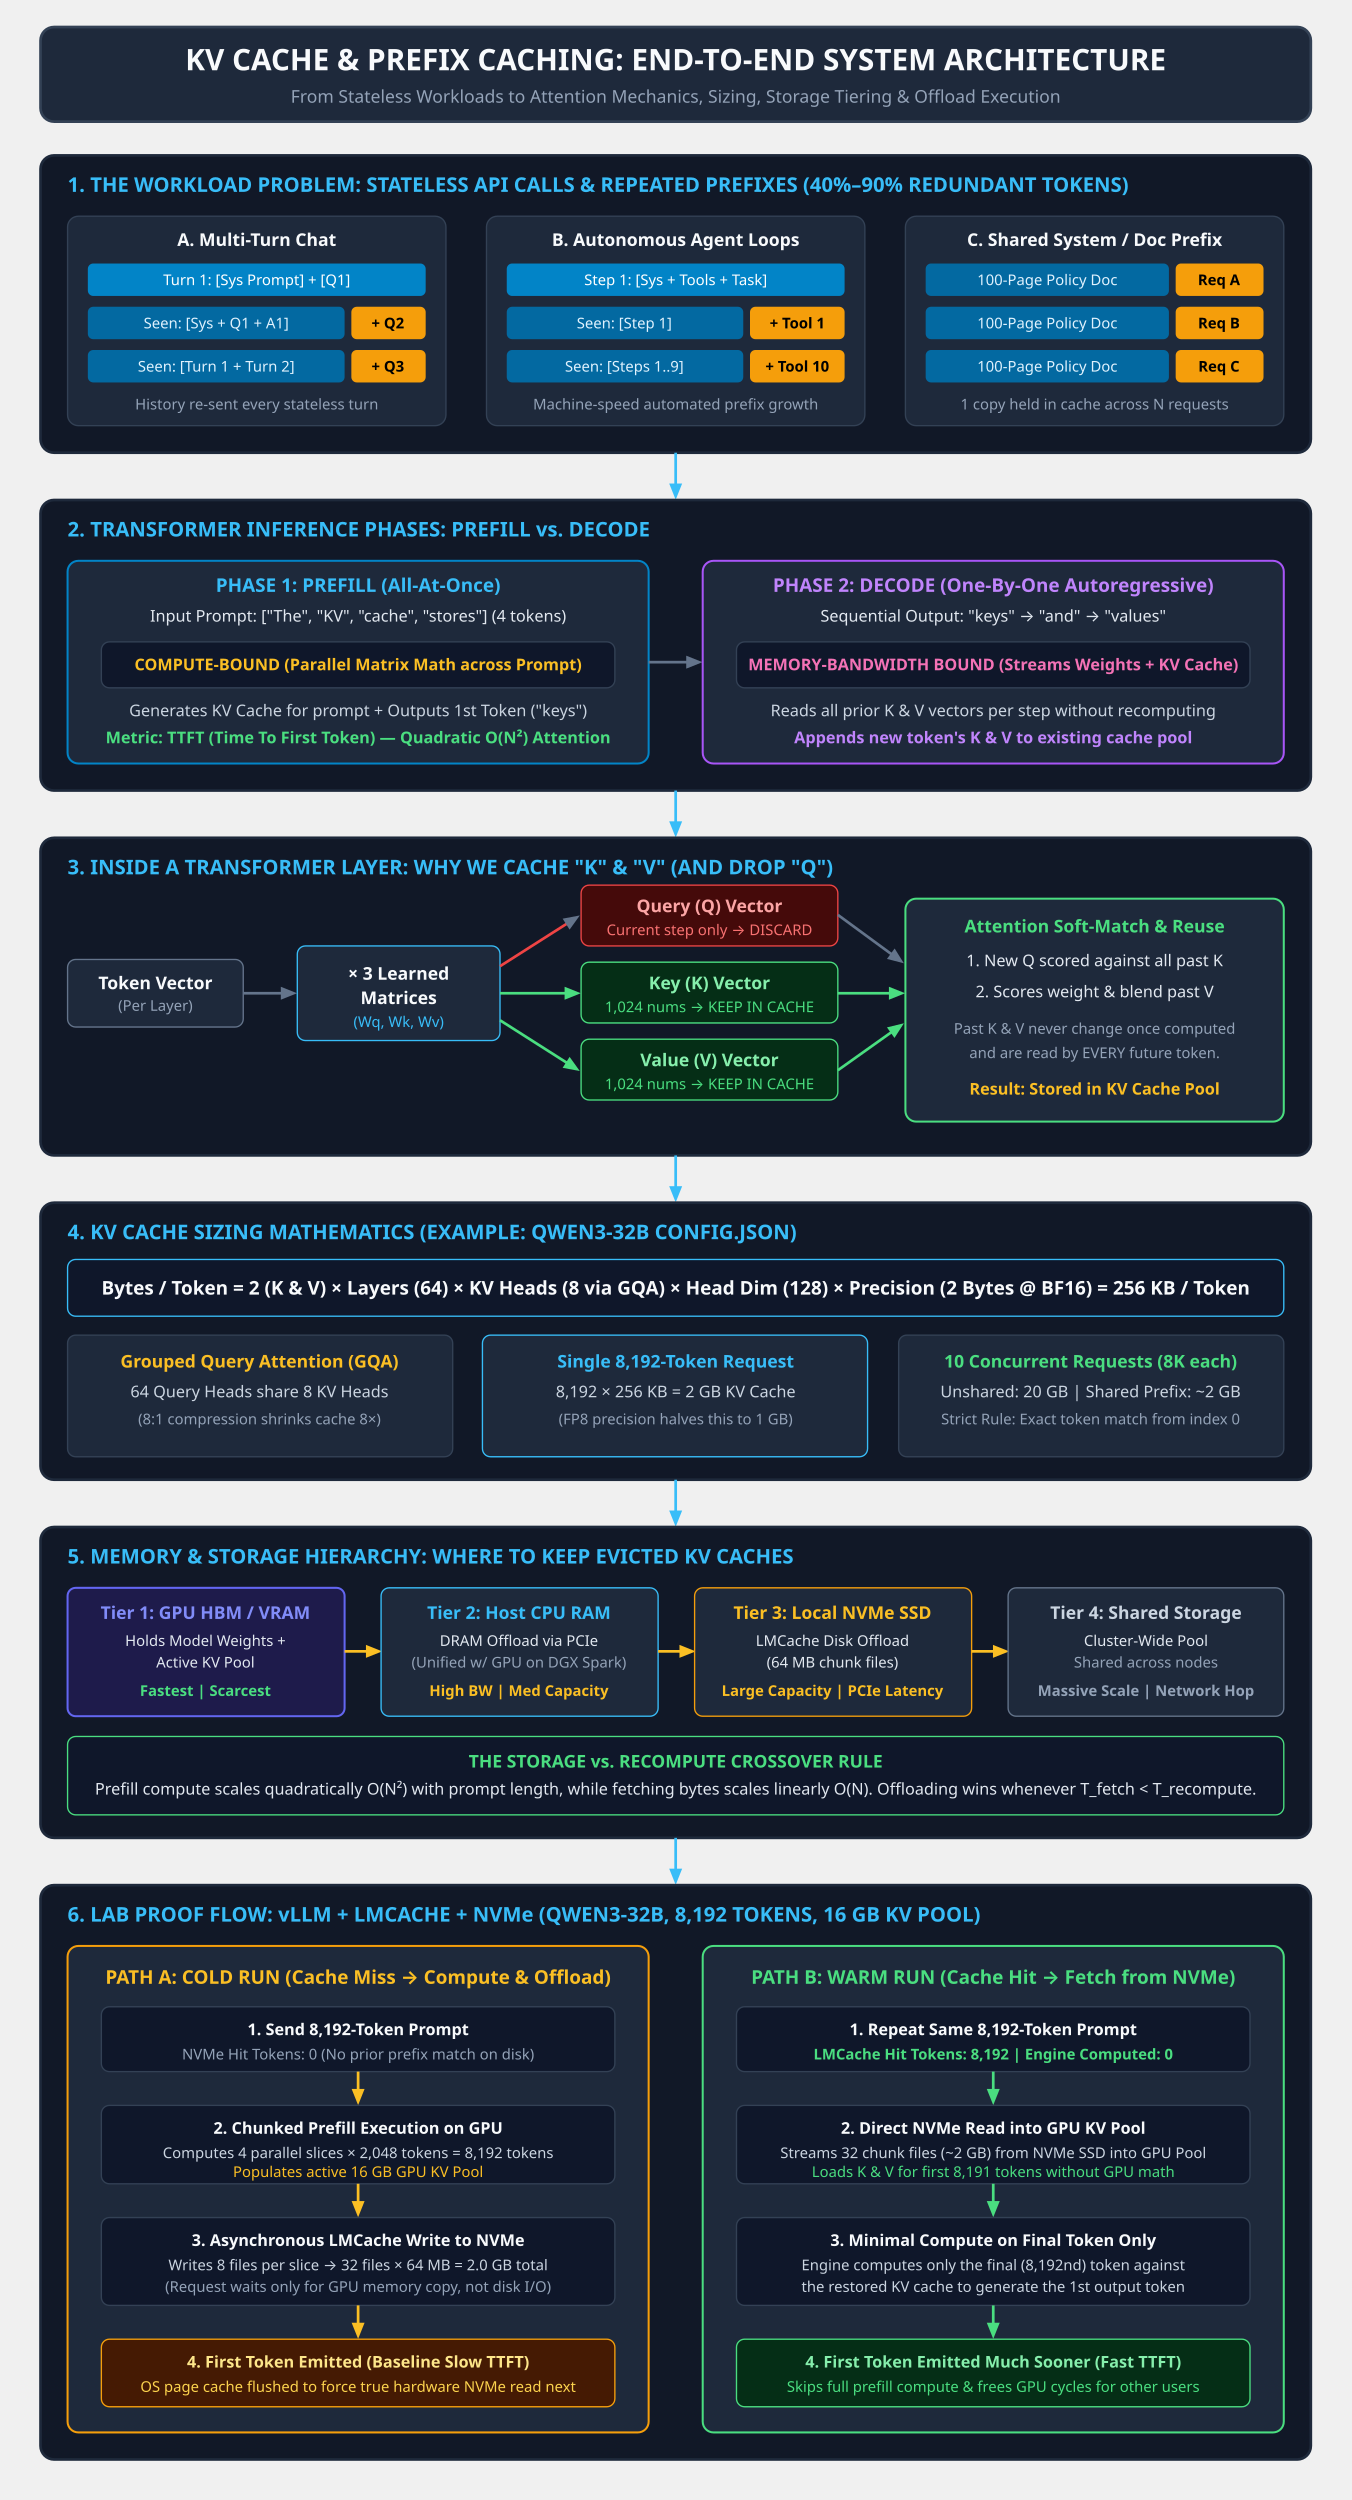
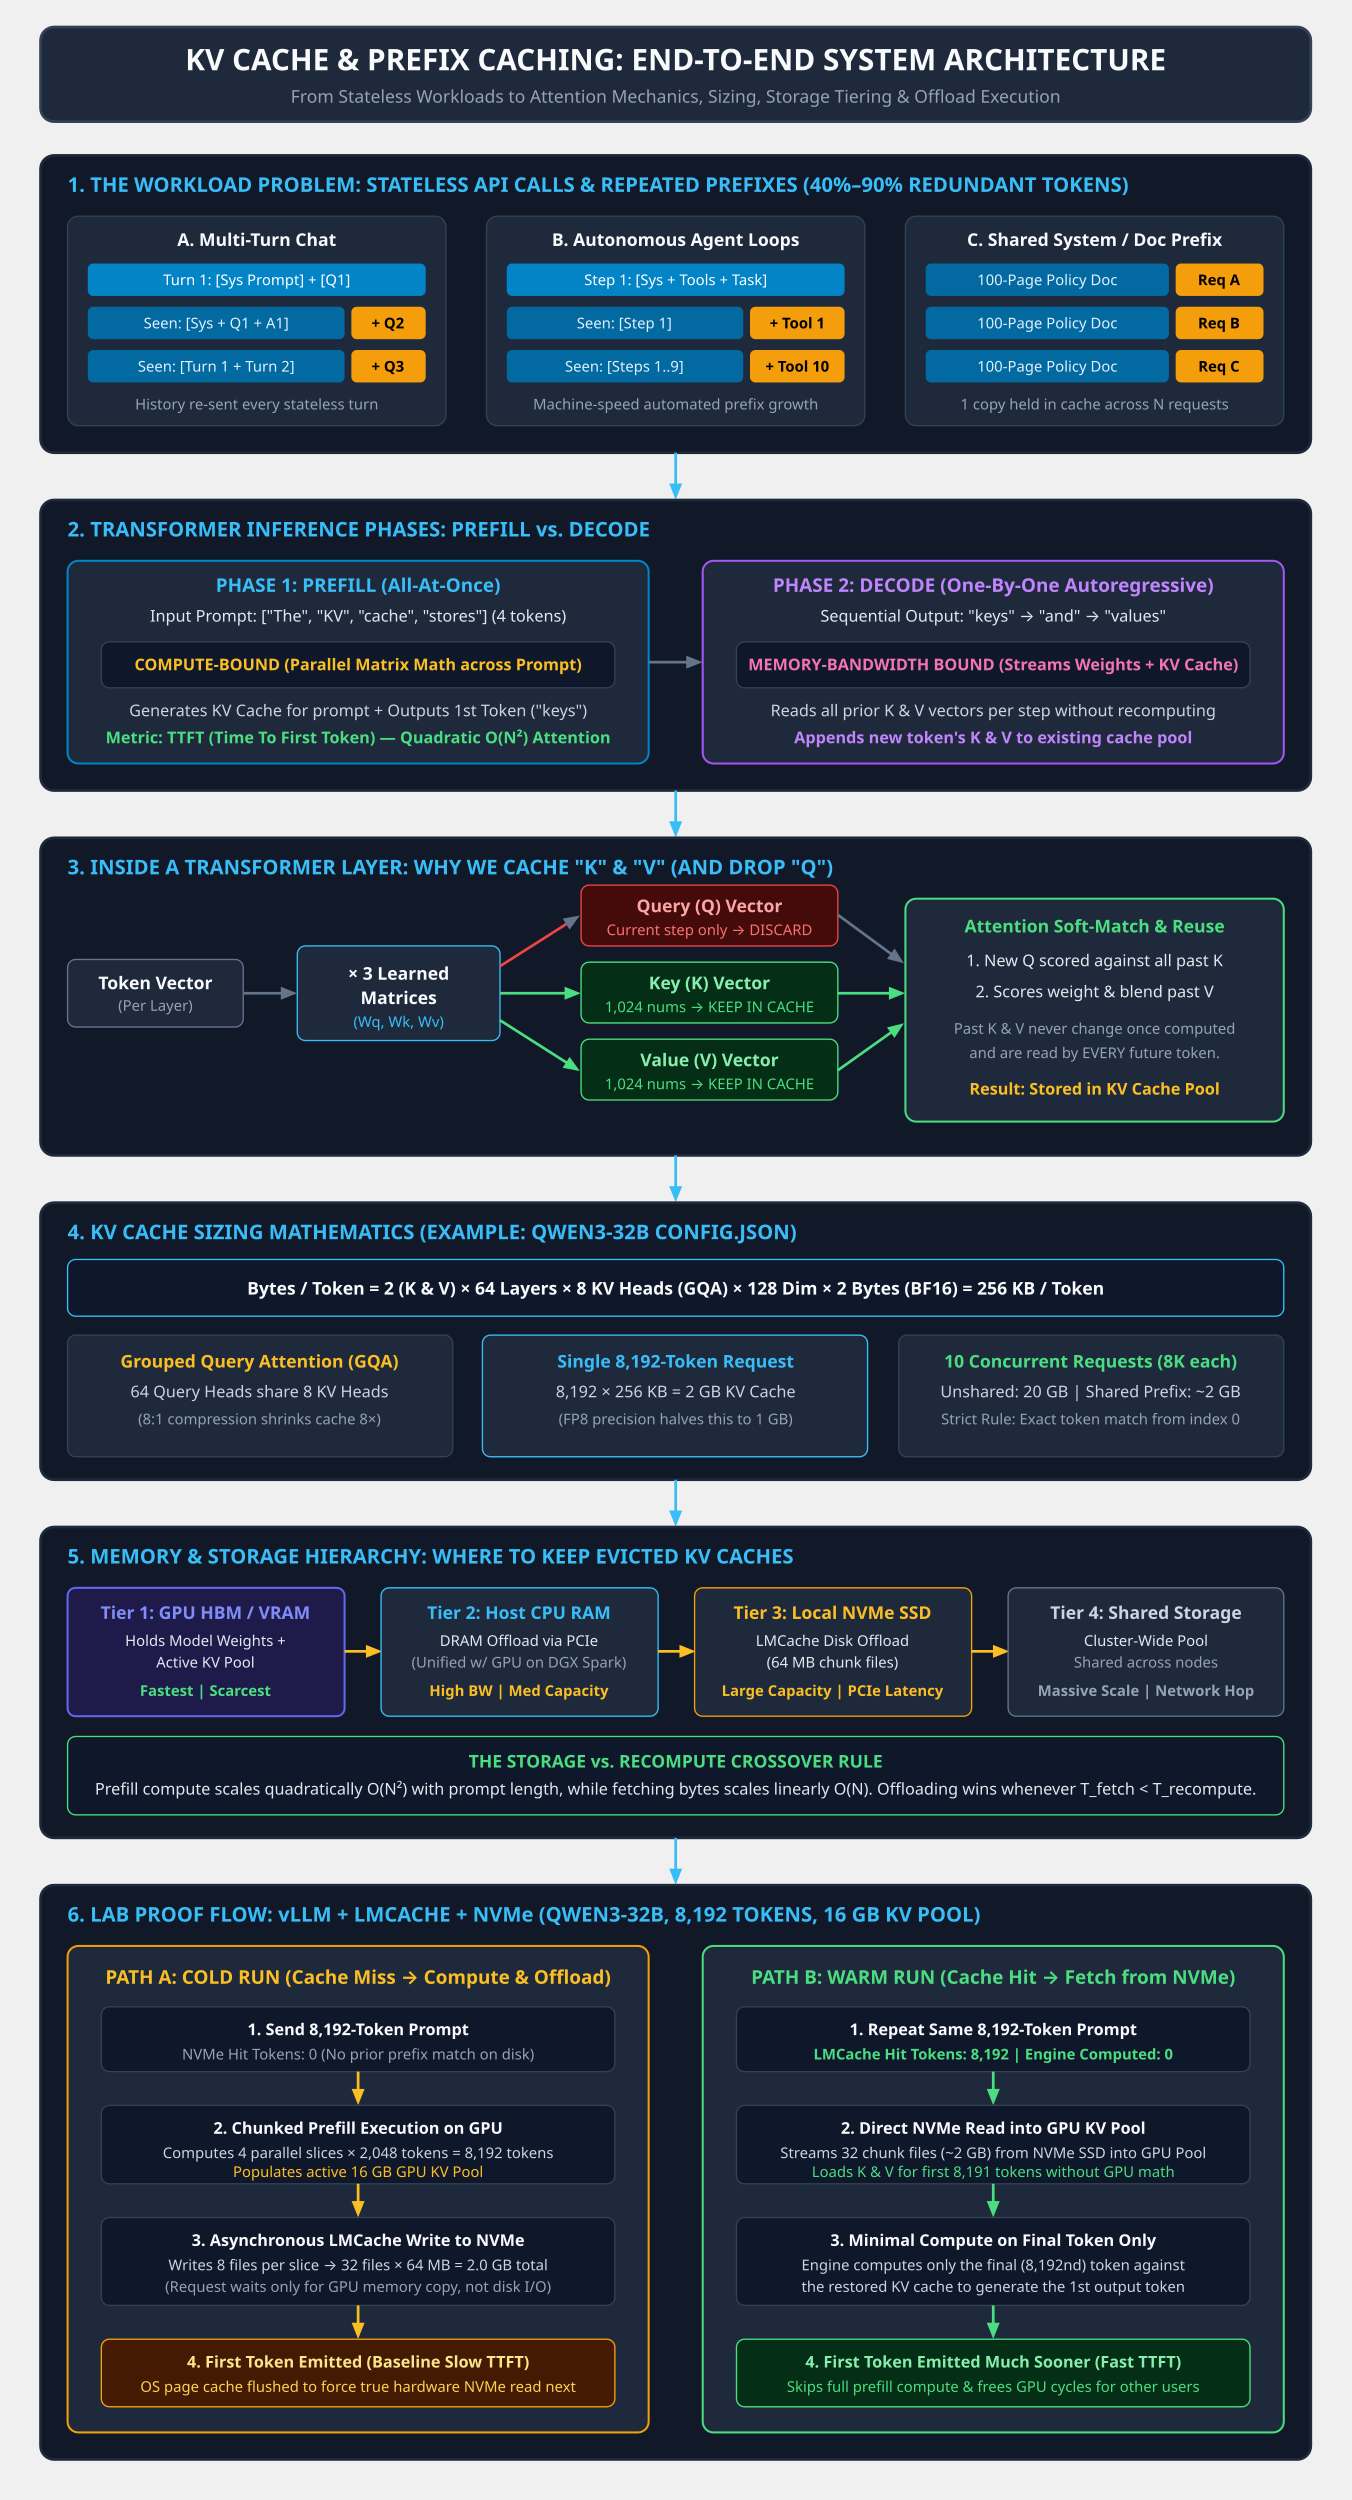
<svg xmlns="http://www.w3.org/2000/svg" viewBox="0 0 1000 1850" width="100%" height="100%" style="background-color: #0b0f19; font-family: 'Segoe UI', system-ui, -apple-system, sans-serif;">
  <defs>
    <marker id="arrow" viewBox="0 0 10 10" refX="6" refY="5" markerWidth="6" markerHeight="6" orient="auto-start-reverse">
      <path d="M 0 1 L 10 5 L 0 9 z" fill="#64748b" />
    </marker>
    <marker id="arrow-cyan" viewBox="0 0 10 10" refX="6" refY="5" markerWidth="6" markerHeight="6" orient="auto-start-reverse">
      <path d="M 0 1 L 10 5 L 0 9 z" fill="#38bdf8" />
    </marker>
    <marker id="arrow-green" viewBox="0 0 10 10" refX="6" refY="5" markerWidth="6" markerHeight="6" orient="auto-start-reverse">
      <path d="M 0 1 L 10 5 L 0 9 z" fill="#4ade80" />
    </marker>
    <marker id="arrow-amber" viewBox="0 0 10 10" refX="6" refY="5" markerWidth="6" markerHeight="6" orient="auto-start-reverse">
      <path d="M 0 1 L 10 5 L 0 9 z" fill="#fbbf24" />
    </marker>
  </defs>
  <rect x="30" y="20" width="940" height="70" rx="10" fill="#1e293b" stroke="#334155" stroke-width="2" />
  <text x="500" y="52" fill="#f8fafc" font-size="22" font-weight="bold" text-anchor="middle">KV CACHE &amp; PREFIX CACHING: END-TO-END SYSTEM ARCHITECTURE</text>
  <text x="500" y="76" fill="#94a3b8" font-size="13" text-anchor="middle">From Stateless Workloads to Attention Mechanics, Sizing, Storage Tiering &amp; Offload Execution</text>
  <rect x="30" y="115" width="940" height="220" rx="10" fill="#111827" stroke="#1e293b" stroke-width="2" />
  <text x="50" y="142" fill="#38bdf8" font-size="15" font-weight="bold">1. THE WORKLOAD PROBLEM: STATELESS API CALLS &amp; REPEATED PREFIXES (40%–90% REDUNDANT TOKENS)</text>
  <rect x="50" y="160" width="280" height="155" rx="8" fill="#1e293b" stroke="#334155" />
  <text x="190" y="182" fill="#f8fafc" font-size="13" font-weight="bold" text-anchor="middle">A. Multi-Turn Chat</text>
  <rect x="65" y="195" width="250" height="24" rx="4" fill="#0284c7" />
  <text x="190" y="211" fill="#ffffff" font-size="11" text-anchor="middle">Turn 1: [Sys Prompt] + [Q1]</text>
  <rect x="65" y="227" width="190" height="24" rx="4" fill="#0369a1" />
  <text x="160" y="243" fill="#e0f2fe" font-size="11" text-anchor="middle">Seen: [Sys + Q1 + A1]</text>
  <rect x="260" y="227" width="55" height="24" rx="4" fill="#f59e0b" />
  <text x="287" y="243" fill="#000000" font-size="11" font-weight="bold" text-anchor="middle">+ Q2</text>
  <rect x="65" y="259" width="190" height="24" rx="4" fill="#0369a1" />
  <text x="160" y="275" fill="#e0f2fe" font-size="11" text-anchor="middle">Seen: [Turn 1 + Turn 2]</text>
  <rect x="260" y="259" width="55" height="24" rx="4" fill="#f59e0b" />
  <text x="287" y="275" fill="#000000" font-size="11" font-weight="bold" text-anchor="middle">+ Q3</text>
  <text x="190" y="303" fill="#94a3b8" font-size="11" text-anchor="middle">History re-sent every stateless turn</text>
  <rect x="360" y="160" width="280" height="155" rx="8" fill="#1e293b" stroke="#334155" />
  <text x="500" y="182" fill="#f8fafc" font-size="13" font-weight="bold" text-anchor="middle">B. Autonomous Agent Loops</text>
  <rect x="375" y="195" width="250" height="24" rx="4" fill="#0284c7" />
  <text x="500" y="211" fill="#ffffff" font-size="11" text-anchor="middle">Step 1: [Sys + Tools + Task]</text>
  <rect x="375" y="227" width="175" height="24" rx="4" fill="#0369a1" />
  <text x="462" y="243" fill="#e0f2fe" font-size="11" text-anchor="middle">Seen: [Step 1]</text>
  <rect x="555" y="227" width="70" height="24" rx="4" fill="#f59e0b" />
  <text x="590" y="243" fill="#000000" font-size="11" font-weight="bold" text-anchor="middle">+ Tool 1</text>
  <rect x="375" y="259" width="175" height="24" rx="4" fill="#0369a1" />
  <text x="462" y="275" fill="#e0f2fe" font-size="11" text-anchor="middle">Seen: [Steps 1..9]</text>
  <rect x="555" y="259" width="70" height="24" rx="4" fill="#f59e0b" />
  <text x="590" y="275" fill="#000000" font-size="11" font-weight="bold" text-anchor="middle">+ Tool 10</text>
  <text x="500" y="303" fill="#94a3b8" font-size="11" text-anchor="middle">Machine-speed automated prefix growth</text>
  <rect x="670" y="160" width="280" height="155" rx="8" fill="#1e293b" stroke="#334155" />
  <text x="810" y="182" fill="#f8fafc" font-size="13" font-weight="bold" text-anchor="middle">C. Shared System / Doc Prefix</text>
  <rect x="685" y="195" width="180" height="24" rx="4" fill="#0369a1" />
  <text x="775" y="211" fill="#e0f2fe" font-size="11" text-anchor="middle">100-Page Policy Doc</text>
  <rect x="870" y="195" width="65" height="24" rx="4" fill="#f59e0b" />
  <text x="902" y="211" fill="#000000" font-size="11" font-weight="bold" text-anchor="middle">Req A</text>
  <rect x="685" y="227" width="180" height="24" rx="4" fill="#0369a1" />
  <text x="775" y="243" fill="#e0f2fe" font-size="11" text-anchor="middle">100-Page Policy Doc</text>
  <rect x="870" y="227" width="65" height="24" rx="4" fill="#f59e0b" />
  <text x="902" y="243" fill="#000000" font-size="11" font-weight="bold" text-anchor="middle">Req B</text>
  <rect x="685" y="259" width="180" height="24" rx="4" fill="#0369a1" />
  <text x="775" y="275" fill="#e0f2fe" font-size="11" text-anchor="middle">100-Page Policy Doc</text>
  <rect x="870" y="259" width="65" height="24" rx="4" fill="#f59e0b" />
  <text x="902" y="275" fill="#000000" font-size="11" font-weight="bold" text-anchor="middle">Req C</text>
  <text x="810" y="303" fill="#94a3b8" font-size="11" text-anchor="middle">1 copy held in cache across N requests</text>
  <line x1="500" y1="335" x2="500" y2="365" stroke="#38bdf8" stroke-width="2" marker-end="url(#arrow-cyan)" />
  <rect x="30" y="370" width="940" height="215" rx="10" fill="#111827" stroke="#1e293b" stroke-width="2" />
  <text x="50" y="397" fill="#38bdf8" font-size="15" font-weight="bold">2. TRANSFORMER INFERENCE PHASES: PREFILL vs. DECODE</text>
  <rect x="50" y="415" width="430" height="150" rx="8" fill="#1e293b" stroke="#0284c7" stroke-width="1.5" />
  <text x="265" y="438" fill="#38bdf8" font-size="14" font-weight="bold" text-anchor="middle">PHASE 1: PREFILL (All-At-Once)</text>
  <text x="265" y="460" fill="#e2e8f0" font-size="12" text-anchor="middle">Input Prompt: ["The", "KV", "cache", "stores"] (4 tokens)</text>
  <rect x="75" y="475" width="380" height="34" rx="6" fill="#0f172a" stroke="#334155" />
  <text x="265" y="496" fill="#fbbf24" font-size="12" font-weight="bold" text-anchor="middle">COMPUTE-BOUND (Parallel Matrix Math across Prompt)</text>
  <text x="265" y="530" fill="#cbd5e1" font-size="12" text-anchor="middle">Generates KV Cache for prompt + Outputs 1st Token ("keys")</text>
  <text x="265" y="550" fill="#4ade80" font-size="12" font-weight="bold" text-anchor="middle">Metric: TTFT (Time To First Token) — Quadratic O(N²) Attention</text>
  <line x1="480" y1="490" x2="515" y2="490" stroke="#64748b" stroke-width="2" marker-end="url(#arrow)" />
  <rect x="520" y="415" width="430" height="150" rx="8" fill="#1e293b" stroke="#a855f7" stroke-width="1.5" />
  <text x="735" y="438" fill="#c084fc" font-size="14" font-weight="bold" text-anchor="middle">PHASE 2: DECODE (One-By-One Autoregressive)</text>
  <text x="735" y="460" fill="#e2e8f0" font-size="12" text-anchor="middle">Sequential Output: "keys" → "and" → "values"</text>
  <rect x="545" y="475" width="380" height="34" rx="6" fill="#0f172a" stroke="#334155" />
  <text x="735" y="496" fill="#f472b6" font-size="12" font-weight="bold" text-anchor="middle">MEMORY-BANDWIDTH BOUND (Streams Weights + KV Cache)</text>
  <text x="735" y="530" fill="#cbd5e1" font-size="12" text-anchor="middle">Reads all prior K &amp; V vectors per step without recomputing</text>
  <text x="735" y="550" fill="#c084fc" font-size="12" font-weight="bold" text-anchor="middle">Appends new token's K &amp; V to existing cache pool</text>
  <line x1="500" y1="585" x2="500" y2="615" stroke="#38bdf8" stroke-width="2" marker-end="url(#arrow-cyan)" />
  <rect x="30" y="620" width="940" height="235" rx="10" fill="#111827" stroke="#1e293b" stroke-width="2" />
  <text x="50" y="647" fill="#38bdf8" font-size="15" font-weight="bold">3. INSIDE A TRANSFORMER LAYER: WHY WE CACHE "K" &amp; "V" (AND DROP "Q")</text>
  <rect x="50" y="710" width="130" height="50" rx="6" fill="#1e293b" stroke="#64748b" />
  <text x="115" y="732" fill="#f8fafc" font-size="13" font-weight="bold" text-anchor="middle">Token Vector</text>
  <text x="115" y="748" fill="#94a3b8" font-size="11" text-anchor="middle">(Per Layer)</text>
  <line x1="180" y1="735" x2="215" y2="735" stroke="#64748b" stroke-width="2" marker-end="url(#arrow)" />
  <rect x="220" y="700" width="150" height="70" rx="6" fill="#1e293b" stroke="#38bdf8" />
  <text x="295" y="725" fill="#f8fafc" font-size="13" font-weight="bold" text-anchor="middle">× 3 Learned</text>
  <text x="295" y="743" fill="#f8fafc" font-size="13" font-weight="bold" text-anchor="middle">Matrices</text>
  <text x="295" y="760" fill="#38bdf8" font-size="11" text-anchor="middle">(Wq, Wk, Wv)</text>
  <line x1="370" y1="715" x2="425" y2="680" stroke="#ef4444" stroke-width="2" marker-end="url(#arrow)" />
  <line x1="370" y1="735" x2="425" y2="735" stroke="#4ade80" stroke-width="2" marker-end="url(#arrow-green)" />
  <line x1="370" y1="755" x2="425" y2="790" stroke="#4ade80" stroke-width="2" marker-end="url(#arrow-green)" />
  <rect x="430" y="655" width="190" height="45" rx="6" fill="#450a0a" stroke="#ef4444" />
  <text x="525" y="675" fill="#fca5a5" font-size="13" font-weight="bold" text-anchor="middle">Query (Q) Vector</text>
  <text x="525" y="692" fill="#f87171" font-size="11" text-anchor="middle">Current step only → DISCARD</text>
  <rect x="430" y="712" width="190" height="45" rx="6" fill="#052e16" stroke="#4ade80" />
  <text x="525" y="732" fill="#86efac" font-size="13" font-weight="bold" text-anchor="middle">Key (K) Vector</text>
  <text x="525" y="749" fill="#4ade80" font-size="11" text-anchor="middle">1,024 nums → KEEP IN CACHE</text>
  <rect x="430" y="769" width="190" height="45" rx="6" fill="#052e16" stroke="#4ade80" />
  <text x="525" y="789" fill="#86efac" font-size="13" font-weight="bold" text-anchor="middle">Value (V) Vector</text>
  <text x="525" y="806" fill="#4ade80" font-size="11" text-anchor="middle">1,024 nums → KEEP IN CACHE</text>
  <line x1="620" y1="677" x2="665" y2="710" stroke="#64748b" stroke-width="2" marker-end="url(#arrow)" />
  <line x1="620" y1="735" x2="665" y2="735" stroke="#4ade80" stroke-width="2" marker-end="url(#arrow-green)" />
  <line x1="620" y1="792" x2="665" y2="760" stroke="#4ade80" stroke-width="2" marker-end="url(#arrow-green)" />
  <rect x="670" y="665" width="280" height="165" rx="8" fill="#1e293b" stroke="#4ade80" stroke-width="1.5" />
  <text x="810" y="690" fill="#4ade80" font-size="13" font-weight="bold" text-anchor="middle">Attention Soft-Match &amp; Reuse</text>
  <text x="810" y="715" fill="#e2e8f0" font-size="12" text-anchor="middle">1. New Q scored against all past K</text>
  <text x="810" y="738" fill="#e2e8f0" font-size="12" text-anchor="middle">2. Scores weight &amp; blend past V</text>
  <text x="810" y="765" fill="#94a3b8" font-size="11" text-anchor="middle">Past K &amp; V never change once computed</text>
  <text x="810" y="783" fill="#94a3b8" font-size="11" text-anchor="middle">and are read by EVERY future token.</text>
  <text x="810" y="810" fill="#fbbf24" font-size="12" font-weight="bold" text-anchor="middle">Result: Stored in KV Cache Pool</text>
  <line x1="500" y1="855" x2="500" y2="885" stroke="#38bdf8" stroke-width="2" marker-end="url(#arrow-cyan)" />
  <rect x="30" y="890" width="940" height="205" rx="10" fill="#111827" stroke="#1e293b" stroke-width="2" />
  <text x="50" y="917" fill="#38bdf8" font-size="15" font-weight="bold">4. KV CACHE SIZING MATHEMATICS (EXAMPLE: QWEN3-32B CONFIG.JSON)</text>
  <rect x="50" y="932" width="900" height="42" rx="6" fill="#0f172a" stroke="#38bdf8" />
-   <text x="500" y="958" fill="#f8fafc" font-size="14" font-weight="bold" text-anchor="middle">
-     Bytes / Token = 2 (K &amp; V) × Layers (64) × KV Heads (8 via GQA) × Head Dim (128) × Precision (2 Bytes @ BF16) = 256 KB / Token
+   <text x="500" y="958" fill="#f8fafc" font-size="13" font-weight="bold" text-anchor="middle">
+     Bytes / Token = 2 (K &amp; V) × 64 Layers × 8 KV Heads (GQA) × 128 Dim × 2 Bytes (BF16) = 256 KB / Token
  </text>
  <rect x="50" y="988" width="285" height="90" rx="6" fill="#1e293b" stroke="#334155" />
  <text x="192" y="1012" fill="#fbbf24" font-size="13" font-weight="bold" text-anchor="middle">Grouped Query Attention (GQA)</text>
  <text x="192" y="1034" fill="#cbd5e1" font-size="12" text-anchor="middle">64 Query Heads share 8 KV Heads</text>
  <text x="192" y="1054" fill="#94a3b8" font-size="11" text-anchor="middle">(8:1 compression shrinks cache 8×)</text>
  <rect x="357" y="988" width="285" height="90" rx="6" fill="#1e293b" stroke="#38bdf8" />
  <text x="500" y="1012" fill="#38bdf8" font-size="13" font-weight="bold" text-anchor="middle">Single 8,192-Token Request</text>
  <text x="500" y="1034" fill="#cbd5e1" font-size="12" text-anchor="middle">8,192 × 256 KB = 2 GB KV Cache</text>
  <text x="500" y="1054" fill="#94a3b8" font-size="11" text-anchor="middle">(FP8 precision halves this to 1 GB)</text>
  <rect x="665" y="988" width="285" height="90" rx="6" fill="#1e293b" stroke="#334155" />
  <text x="807" y="1012" fill="#4ade80" font-size="13" font-weight="bold" text-anchor="middle">10 Concurrent Requests (8K each)</text>
  <text x="807" y="1034" fill="#cbd5e1" font-size="12" text-anchor="middle">Unshared: 20 GB | Shared Prefix: ~2 GB</text>
  <text x="807" y="1054" fill="#94a3b8" font-size="11" text-anchor="middle">Strict Rule: Exact token match from index 0</text>
  <line x1="500" y1="1095" x2="500" y2="1125" stroke="#38bdf8" stroke-width="2" marker-end="url(#arrow-cyan)" />
  <rect x="30" y="1130" width="940" height="230" rx="10" fill="#111827" stroke="#1e293b" stroke-width="2" />
  <text x="50" y="1157" fill="#38bdf8" font-size="15" font-weight="bold">5. MEMORY &amp; STORAGE HIERARCHY: WHERE TO KEEP EVICTED KV CACHES</text>
  <rect x="50" y="1175" width="205" height="95" rx="6" fill="#1e1b4b" stroke="#6366f1" stroke-width="1.5" />
  <text x="152" y="1198" fill="#818cf8" font-size="13" font-weight="bold" text-anchor="middle">Tier 1: GPU HBM / VRAM</text>
  <text x="152" y="1218" fill="#e2e8f0" font-size="11" text-anchor="middle">Holds Model Weights +</text>
  <text x="152" y="1234" fill="#e2e8f0" font-size="11" text-anchor="middle">Active KV Pool</text>
  <text x="152" y="1255" fill="#4ade80" font-size="11" font-weight="bold" text-anchor="middle">Fastest | Scarcest</text>
  <line x1="255" y1="1222" x2="278" y2="1222" stroke="#fbbf24" stroke-width="2" marker-end="url(#arrow-amber)" />
  <rect x="282" y="1175" width="205" height="95" rx="6" fill="#1e293b" stroke="#38bdf8" />
  <text x="384" y="1198" fill="#38bdf8" font-size="13" font-weight="bold" text-anchor="middle">Tier 2: Host CPU RAM</text>
  <text x="384" y="1218" fill="#e2e8f0" font-size="11" text-anchor="middle">DRAM Offload via PCIe</text>
  <text x="384" y="1234" fill="#94a3b8" font-size="11" text-anchor="middle">(Unified w/ GPU on DGX Spark)</text>
  <text x="384" y="1255" fill="#fbbf24" font-size="11" font-weight="bold" text-anchor="middle">High BW | Med Capacity</text>
  <line x1="487" y1="1222" x2="510" y2="1222" stroke="#fbbf24" stroke-width="2" marker-end="url(#arrow-amber)" />
  <rect x="514" y="1175" width="205" height="95" rx="6" fill="#1e293b" stroke="#f59e0b" />
  <text x="616" y="1198" fill="#fbbf24" font-size="13" font-weight="bold" text-anchor="middle">Tier 3: Local NVMe SSD</text>
  <text x="616" y="1218" fill="#e2e8f0" font-size="11" text-anchor="middle">LMCache Disk Offload</text>
  <text x="616" y="1234" fill="#e2e8f0" font-size="11" text-anchor="middle">(64 MB chunk files)</text>
  <text x="616" y="1255" fill="#fbbf24" font-size="11" font-weight="bold" text-anchor="middle">Large Capacity | PCIe Latency</text>
  <line x1="719" y1="1222" x2="742" y2="1222" stroke="#fbbf24" stroke-width="2" marker-end="url(#arrow-amber)" />
  <rect x="746" y="1175" width="204" height="95" rx="6" fill="#1e293b" stroke="#64748b" />
  <text x="848" y="1198" fill="#cbd5e1" font-size="13" font-weight="bold" text-anchor="middle">Tier 4: Shared Storage</text>
  <text x="848" y="1218" fill="#e2e8f0" font-size="11" text-anchor="middle">Cluster-Wide Pool</text>
  <text x="848" y="1234" fill="#94a3b8" font-size="11" text-anchor="middle">Shared across nodes</text>
  <text x="848" y="1255" fill="#94a3b8" font-size="11" font-weight="bold" text-anchor="middle">Massive Scale | Network Hop</text>
  <rect x="50" y="1285" width="900" height="58" rx="6" fill="#0f172a" stroke="#4ade80" />
  <text x="500" y="1308" fill="#4ade80" font-size="13" font-weight="bold" text-anchor="middle">
    THE STORAGE vs. RECOMPUTE CROSSOVER RULE
  </text>
  <text x="500" y="1328" fill="#e2e8f0" font-size="12" text-anchor="middle">
    Prefill compute scales quadratically O(N²) with prompt length, while fetching bytes scales linearly O(N). Offloading wins whenever T_fetch &lt; T_recompute.
  </text>
  <line x1="500" y1="1360" x2="500" y2="1390" stroke="#38bdf8" stroke-width="2" marker-end="url(#arrow-cyan)" />
  <rect x="30" y="1395" width="940" height="425" rx="10" fill="#111827" stroke="#1e293b" stroke-width="2" />
  <text x="50" y="1422" fill="#38bdf8" font-size="15" font-weight="bold">6. LAB PROOF FLOW: vLLM + LMCACHE + NVMe (QWEN3-32B, 8,192 TOKENS, 16 GB KV POOL)</text>
  <rect x="50" y="1440" width="430" height="360" rx="8" fill="#1e293b" stroke="#f59e0b" stroke-width="1.5" />
  <text x="265" y="1468" fill="#fbbf24" font-size="14" font-weight="bold" text-anchor="middle">PATH A: COLD RUN (Cache Miss → Compute &amp; Offload)</text>
  <rect x="75" y="1485" width="380" height="48" rx="6" fill="#0f172a" stroke="#334155" />
  <text x="265" y="1506" fill="#f8fafc" font-size="12" font-weight="bold" text-anchor="middle">1. Send 8,192-Token Prompt</text>
  <text x="265" y="1524" fill="#94a3b8" font-size="11" text-anchor="middle">NVMe Hit Tokens: 0 (No prior prefix match on disk)</text>
  <line x1="265" y1="1533" x2="265" y2="1553" stroke="#fbbf24" stroke-width="2" marker-end="url(#arrow-amber)" />
  <rect x="75" y="1558" width="380" height="58" rx="6" fill="#0f172a" stroke="#334155" />
  <text x="265" y="1579" fill="#f8fafc" font-size="12" font-weight="bold" text-anchor="middle">2. Chunked Prefill Execution on GPU</text>
  <text x="265" y="1597" fill="#cbd5e1" font-size="11" text-anchor="middle">Computes 4 parallel slices × 2,048 tokens = 8,192 tokens</text>
  <text x="265" y="1611" fill="#fbbf24" font-size="11" text-anchor="middle">Populates active 16 GB GPU KV Pool</text>
  <line x1="265" y1="1616" x2="265" y2="1636" stroke="#fbbf24" stroke-width="2" marker-end="url(#arrow-amber)" />
  <rect x="75" y="1641" width="380" height="65" rx="6" fill="#0f172a" stroke="#334155" />
  <text x="265" y="1662" fill="#f8fafc" font-size="12" font-weight="bold" text-anchor="middle">3. Asynchronous LMCache Write to NVMe</text>
  <text x="265" y="1680" fill="#cbd5e1" font-size="11" text-anchor="middle">Writes 8 files per slice → 32 files × 64 MB = 2.0 GB total</text>
  <text x="265" y="1696" fill="#94a3b8" font-size="11" text-anchor="middle">(Request waits only for GPU memory copy, not disk I/O)</text>
  <line x1="265" y1="1706" x2="265" y2="1726" stroke="#fbbf24" stroke-width="2" marker-end="url(#arrow-amber)" />
  <rect x="75" y="1731" width="380" height="50" rx="6" fill="#451a03" stroke="#f59e0b" />
  <text x="265" y="1752" fill="#fde68a" font-size="12" font-weight="bold" text-anchor="middle">4. First Token Emitted (Baseline Slow TTFT)</text>
  <text x="265" y="1770" fill="#fcd34d" font-size="11" text-anchor="middle">OS page cache flushed to force true hardware NVMe read next</text>
  <rect x="520" y="1440" width="430" height="360" rx="8" fill="#1e293b" stroke="#4ade80" stroke-width="1.5" />
  <text x="735" y="1468" fill="#4ade80" font-size="14" font-weight="bold" text-anchor="middle">PATH B: WARM RUN (Cache Hit → Fetch from NVMe)</text>
  <rect x="545" y="1485" width="380" height="48" rx="6" fill="#0f172a" stroke="#334155" />
  <text x="735" y="1506" fill="#f8fafc" font-size="12" font-weight="bold" text-anchor="middle">1. Repeat Same 8,192-Token Prompt</text>
  <text x="735" y="1524" fill="#4ade80" font-size="11" font-weight="bold" text-anchor="middle">LMCache Hit Tokens: 8,192 | Engine Computed: 0</text>
  <line x1="735" y1="1533" x2="735" y2="1553" stroke="#4ade80" stroke-width="2" marker-end="url(#arrow-green)" />
  <rect x="545" y="1558" width="380" height="58" rx="6" fill="#0f172a" stroke="#334155" />
  <text x="735" y="1579" fill="#f8fafc" font-size="12" font-weight="bold" text-anchor="middle">2. Direct NVMe Read into GPU KV Pool</text>
  <text x="735" y="1597" fill="#cbd5e1" font-size="11" text-anchor="middle">Streams 32 chunk files (~2 GB) from NVMe SSD into GPU Pool</text>
  <text x="735" y="1611" fill="#4ade80" font-size="11" text-anchor="middle">Loads K &amp; V for first 8,191 tokens without GPU math</text>
  <line x1="735" y1="1616" x2="735" y2="1636" stroke="#4ade80" stroke-width="2" marker-end="url(#arrow-green)" />
  <rect x="545" y="1641" width="380" height="65" rx="6" fill="#0f172a" stroke="#334155" />
  <text x="735" y="1662" fill="#f8fafc" font-size="12" font-weight="bold" text-anchor="middle">3. Minimal Compute on Final Token Only</text>
  <text x="735" y="1680" fill="#cbd5e1" font-size="11" text-anchor="middle">Engine computes only the final (8,192nd) token against</text>
  <text x="735" y="1696" fill="#cbd5e1" font-size="11" text-anchor="middle">the restored KV cache to generate the 1st output token</text>
  <line x1="735" y1="1706" x2="735" y2="1726" stroke="#4ade80" stroke-width="2" marker-end="url(#arrow-green)" />
  <rect x="545" y="1731" width="380" height="50" rx="6" fill="#052e16" stroke="#4ade80" />
  <text x="735" y="1752" fill="#86efac" font-size="12" font-weight="bold" text-anchor="middle">4. First Token Emitted Much Sooner (Fast TTFT)</text>
  <text x="735" y="1770" fill="#4ade80" font-size="11" text-anchor="middle">Skips full prefill compute &amp; frees GPU cycles for other users</text>
</svg>
